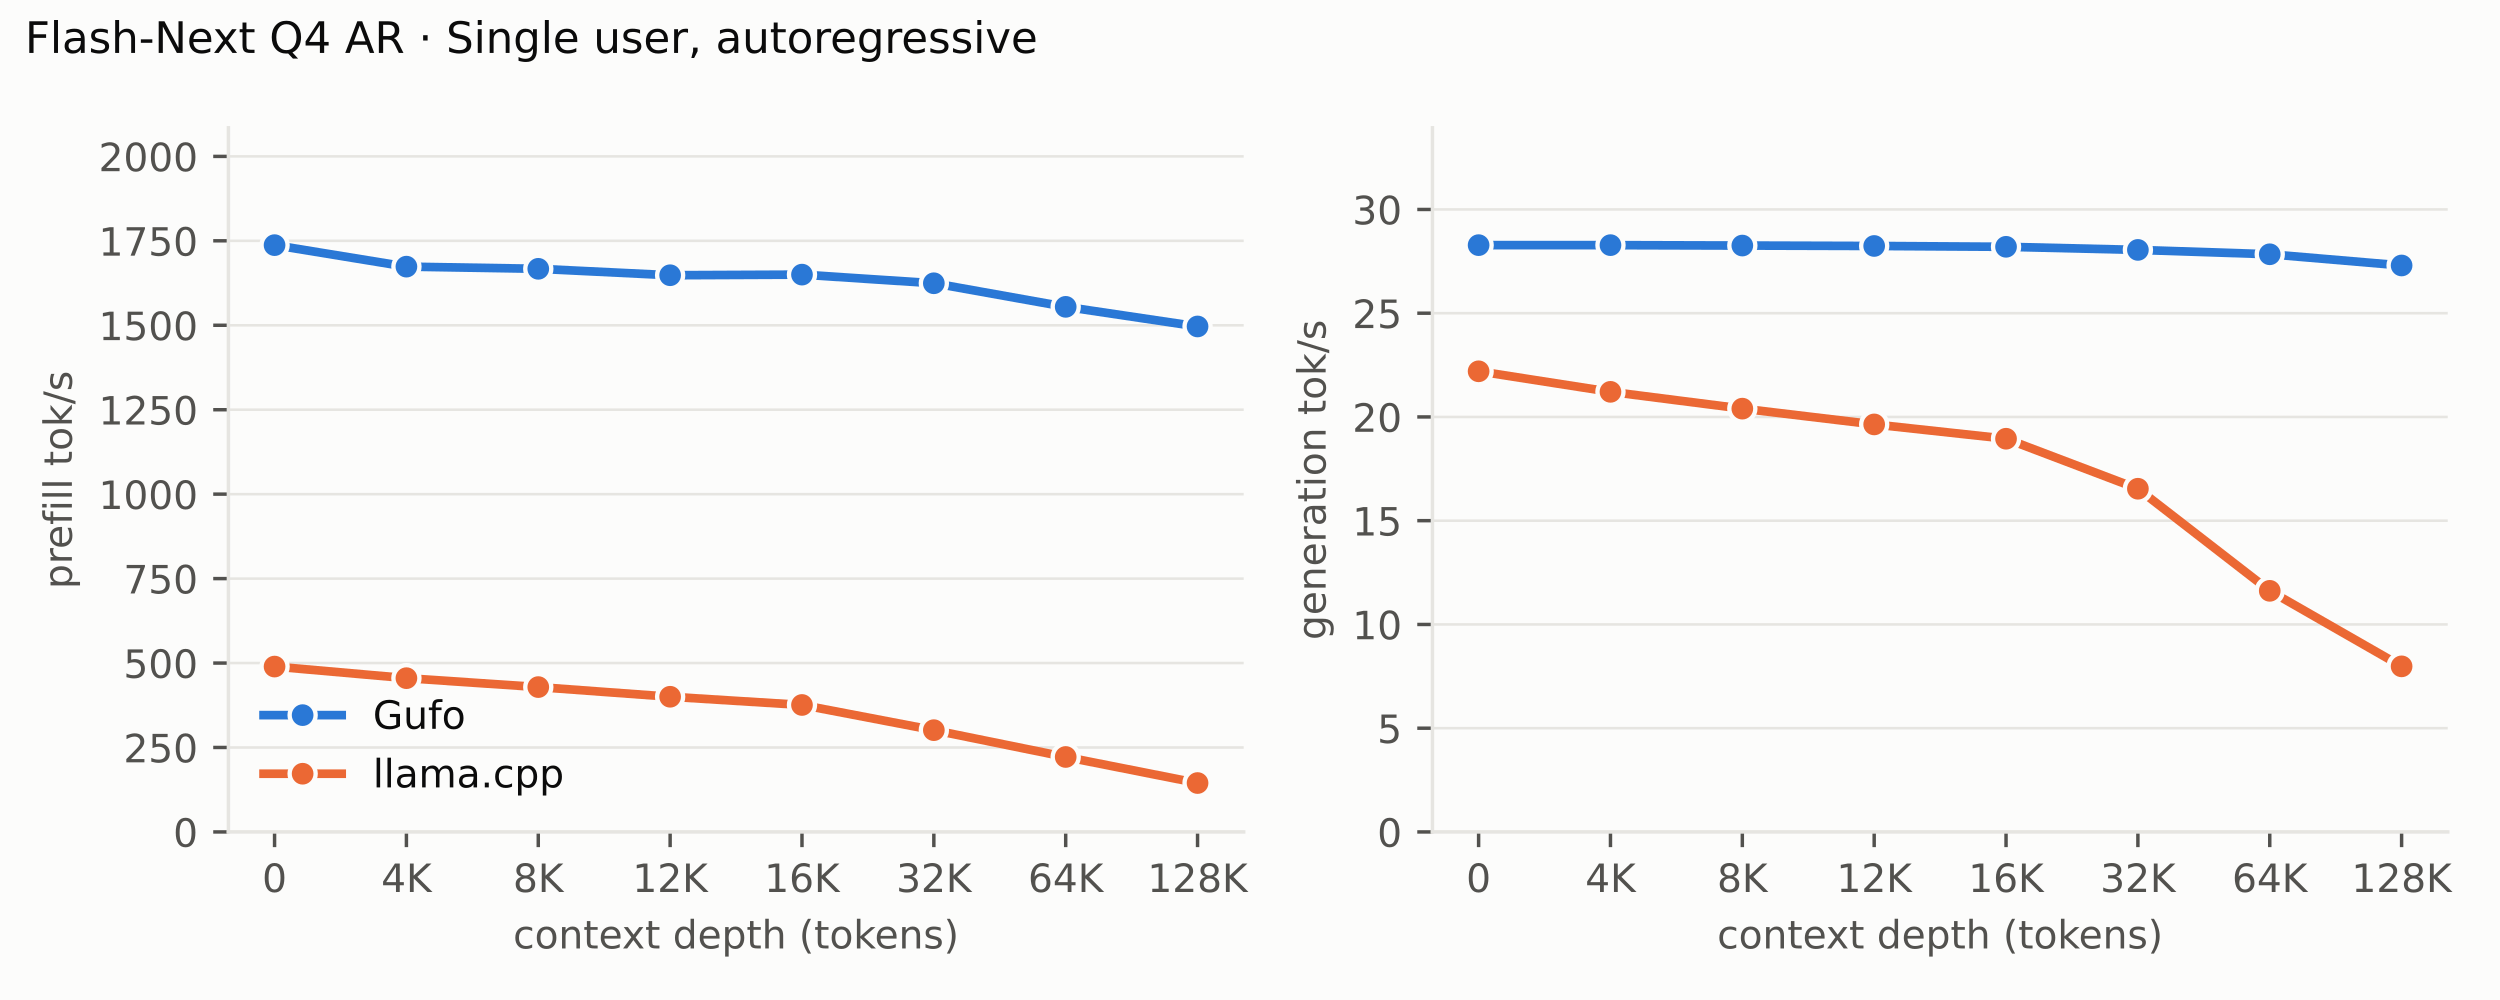
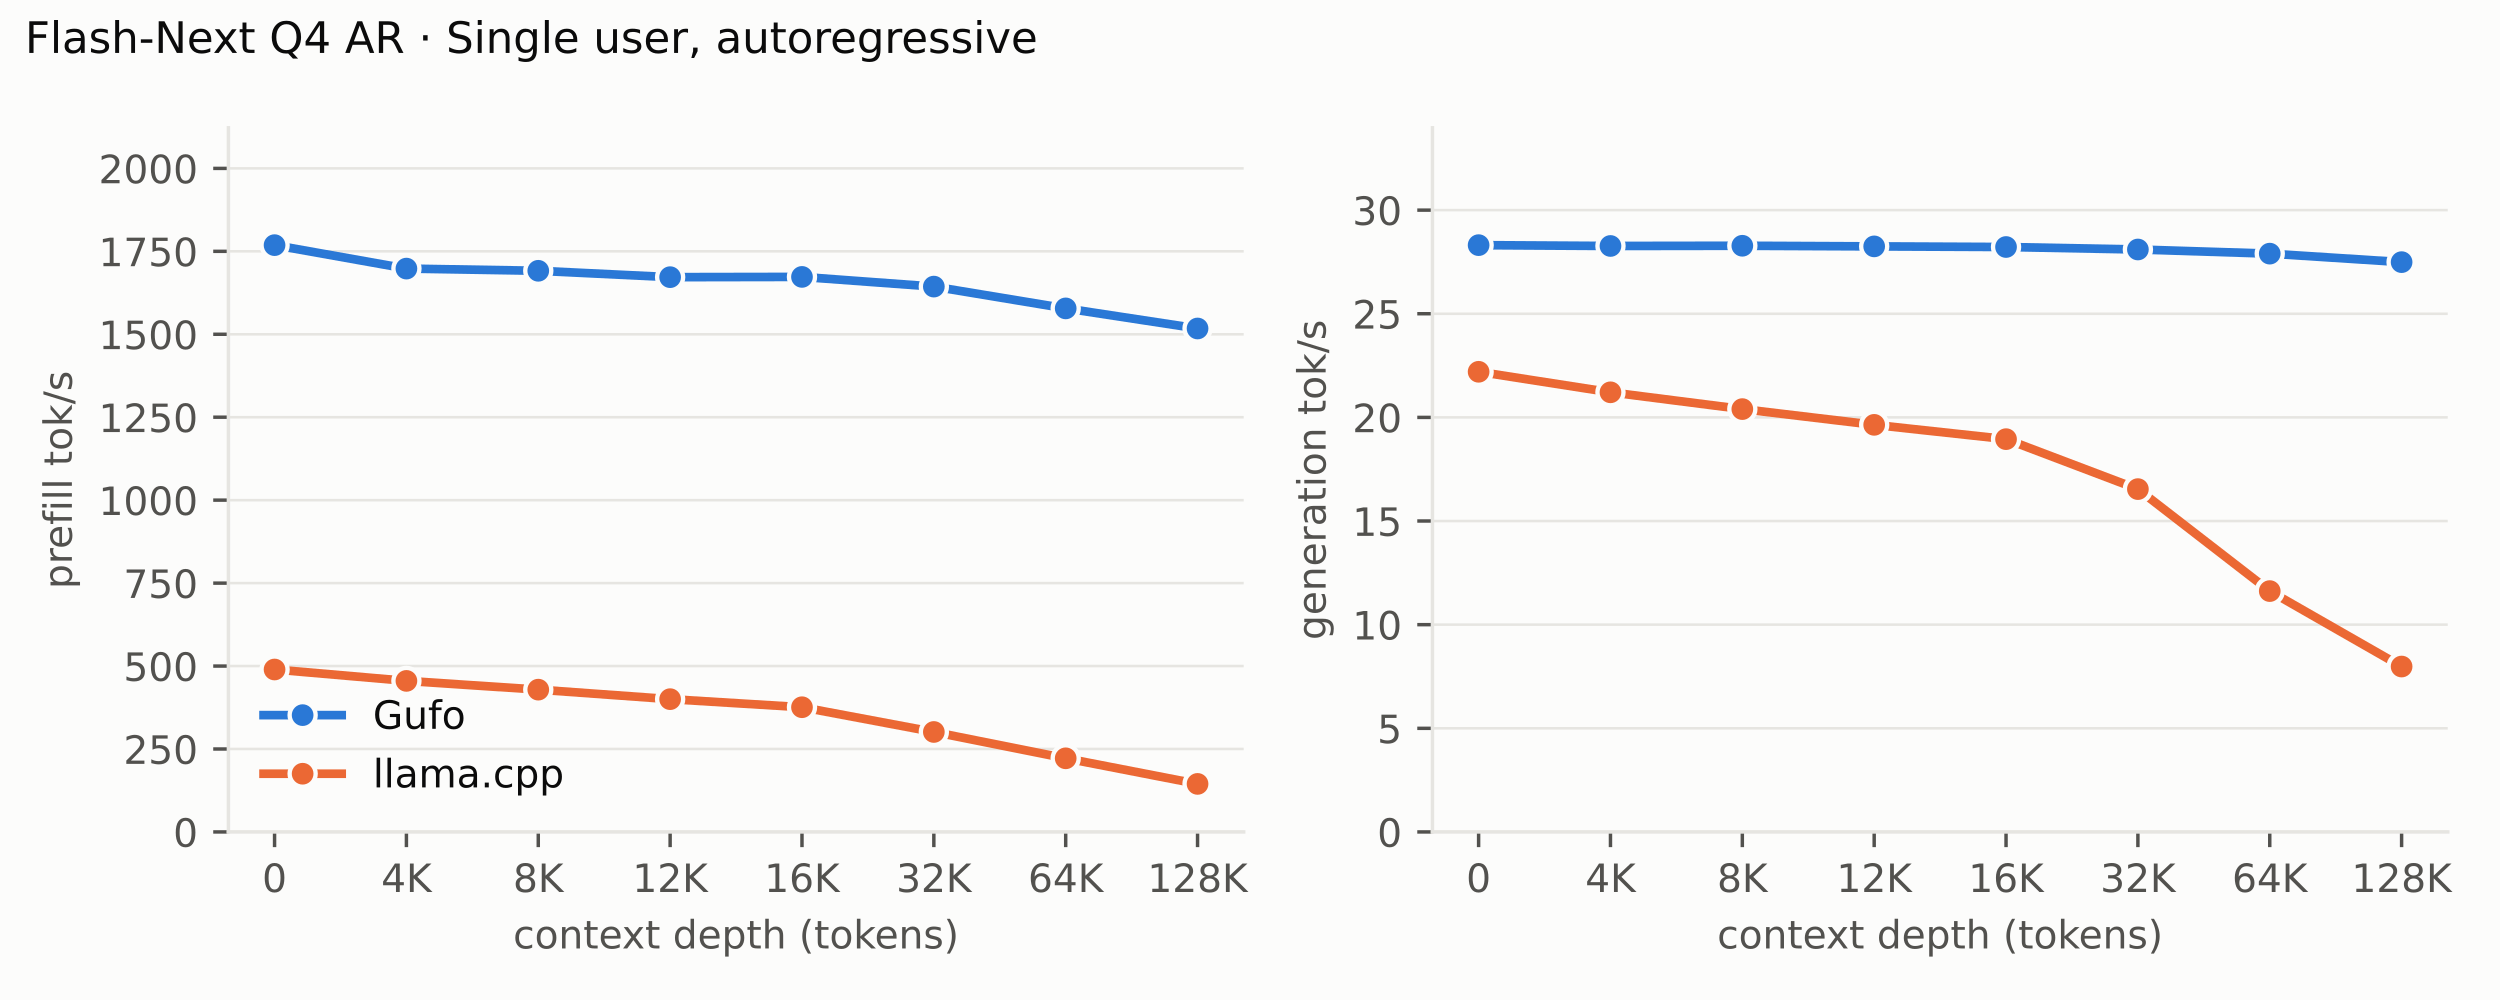
<svg xmlns="http://www.w3.org/2000/svg" xmlns:xlink="http://www.w3.org/1999/xlink" width="576pt" height="230.4pt" viewBox="0 0 576 230.4" version="1.1">
  <defs>
    <style type="text/css">*{stroke-linejoin: round; stroke-linecap: butt}</style>
  </defs>
  <g id="figure_1">
    <g id="patch_1">
      <path d="M 0 230.4 L 576 230.4 L 576 0 L 0 0 z " style="fill: #fcfcfb" />
    </g>
    <g id="axes_1">
      <g id="patch_2">
        <path d="M 52.626 191.679 L 286.549 191.679 L 286.549 29.441 L 52.626 29.441 z " style="fill: #fcfcfb" />
      </g>
      <g id="matplotlib.axis_1">
        <g id="xtick_1">
          <g id="line2d_1">
            <defs>
              <path id="m1ebf051f68" d="M 0 0 L 0 3.5 " style="stroke: #52514e; stroke-width: 0.8" />
            </defs>
            <g>
              <use xlink:href="#m1ebf051f68" x="63.259" y="191.679" style="fill: #52514e; stroke: #52514e; stroke-width: 0.8" />
            </g>
          </g>
          <g id="text_1">
            <text style="font-size: 9px; font-family: 'DejaVu Sans', 'Bitstream Vera Sans', 'Computer Modern Sans Serif', 'Lucida Grande', 'Verdana', 'Geneva', 'Lucid', 'Arial', 'Helvetica', 'Avant Garde', sans-serif; text-anchor: middle; fill: #52514e" x="63.259" y="205.517" transform="rotate(-0 63.25858 205.5172)">0</text>
          </g>
        </g>
        <g id="xtick_2">
          <g id="line2d_2">
            <g>
              <use xlink:href="#m1ebf051f68" x="93.638" y="191.679" style="fill: #52514e; stroke: #52514e; stroke-width: 0.8" />
            </g>
          </g>
          <g id="text_2">
            <text style="font-size: 9px; font-family: 'DejaVu Sans', 'Bitstream Vera Sans', 'Computer Modern Sans Serif', 'Lucida Grande', 'Verdana', 'Geneva', 'Lucid', 'Arial', 'Helvetica', 'Avant Garde', sans-serif; text-anchor: middle; fill: #52514e" x="93.638" y="205.517" transform="rotate(-0 93.63823 205.5172)">4K</text>
          </g>
        </g>
        <g id="xtick_3">
          <g id="line2d_3">
            <g>
              <use xlink:href="#m1ebf051f68" x="124.018" y="191.679" style="fill: #52514e; stroke: #52514e; stroke-width: 0.8" />
            </g>
          </g>
          <g id="text_3">
            <text style="font-size: 9px; font-family: 'DejaVu Sans', 'Bitstream Vera Sans', 'Computer Modern Sans Serif', 'Lucida Grande', 'Verdana', 'Geneva', 'Lucid', 'Arial', 'Helvetica', 'Avant Garde', sans-serif; text-anchor: middle; fill: #52514e" x="124.018" y="205.517" transform="rotate(-0 124.0179 205.5172)">8K</text>
          </g>
        </g>
        <g id="xtick_4">
          <g id="line2d_4">
            <g>
              <use xlink:href="#m1ebf051f68" x="154.398" y="191.679" style="fill: #52514e; stroke: #52514e; stroke-width: 0.8" />
            </g>
          </g>
          <g id="text_4">
            <text style="font-size: 9px; font-family: 'DejaVu Sans', 'Bitstream Vera Sans', 'Computer Modern Sans Serif', 'Lucida Grande', 'Verdana', 'Geneva', 'Lucid', 'Arial', 'Helvetica', 'Avant Garde', sans-serif; text-anchor: middle; fill: #52514e" x="154.398" y="205.517" transform="rotate(-0 154.3975 205.5172)">12K</text>
          </g>
        </g>
        <g id="xtick_5">
          <g id="line2d_5">
            <g>
              <use xlink:href="#m1ebf051f68" x="184.777" y="191.679" style="fill: #52514e; stroke: #52514e; stroke-width: 0.8" />
            </g>
          </g>
          <g id="text_5">
            <text style="font-size: 9px; font-family: 'DejaVu Sans', 'Bitstream Vera Sans', 'Computer Modern Sans Serif', 'Lucida Grande', 'Verdana', 'Geneva', 'Lucid', 'Arial', 'Helvetica', 'Avant Garde', sans-serif; text-anchor: middle; fill: #52514e" x="184.777" y="205.517" transform="rotate(-0 184.7772 205.5172)">16K</text>
          </g>
        </g>
        <g id="xtick_6">
          <g id="line2d_6">
            <g>
              <use xlink:href="#m1ebf051f68" x="215.157" y="191.679" style="fill: #52514e; stroke: #52514e; stroke-width: 0.8" />
            </g>
          </g>
          <g id="text_6">
            <text style="font-size: 9px; font-family: 'DejaVu Sans', 'Bitstream Vera Sans', 'Computer Modern Sans Serif', 'Lucida Grande', 'Verdana', 'Geneva', 'Lucid', 'Arial', 'Helvetica', 'Avant Garde', sans-serif; text-anchor: middle; fill: #52514e" x="215.157" y="205.517" transform="rotate(-0 215.1568 205.5172)">32K</text>
          </g>
        </g>
        <g id="xtick_7">
          <g id="line2d_7">
            <g>
              <use xlink:href="#m1ebf051f68" x="245.536" y="191.679" style="fill: #52514e; stroke: #52514e; stroke-width: 0.8" />
            </g>
          </g>
          <g id="text_7">
            <text style="font-size: 9px; font-family: 'DejaVu Sans', 'Bitstream Vera Sans', 'Computer Modern Sans Serif', 'Lucida Grande', 'Verdana', 'Geneva', 'Lucid', 'Arial', 'Helvetica', 'Avant Garde', sans-serif; text-anchor: middle; fill: #52514e" x="245.536" y="205.517" transform="rotate(-0 245.5365 205.5172)">64K</text>
          </g>
        </g>
        <g id="xtick_8">
          <g id="line2d_8">
            <g>
              <use xlink:href="#m1ebf051f68" x="275.916" y="191.679" style="fill: #52514e; stroke: #52514e; stroke-width: 0.8" />
            </g>
          </g>
          <g id="text_8">
            <text style="font-size: 9px; font-family: 'DejaVu Sans', 'Bitstream Vera Sans', 'Computer Modern Sans Serif', 'Lucida Grande', 'Verdana', 'Geneva', 'Lucid', 'Arial', 'Helvetica', 'Avant Garde', sans-serif; text-anchor: middle; fill: #52514e" x="275.916" y="205.517" transform="rotate(-0 275.9161 205.5172)">128K</text>
          </g>
        </g>
        <g id="text_9">
          <text style="font-size: 9px; font-family: 'DejaVu Sans', 'Bitstream Vera Sans', 'Computer Modern Sans Serif', 'Lucida Grande', 'Verdana', 'Geneva', 'Lucid', 'Arial', 'Helvetica', 'Avant Garde', sans-serif; text-anchor: middle; fill: #52514e" x="169.587" y="218.518" transform="rotate(-0 169.5874 218.5179)">context depth (tokens)</text>
        </g>
      </g>
      <g id="matplotlib.axis_2">
        <g id="ytick_1">
          <g id="line2d_9">
-             <path d="M 52.626 191.679 L 286.549 191.679 " clip-path="url(#pd41758e7b6)" style="fill: none; stroke: #e6e5e1; stroke-width: 0.6; stroke-linecap: square" />
+             <path d="M 52.626 191.679 L 286.549 191.679 " clip-path="url(#p1245cb9a4b)" style="fill: none; stroke: #e6e5e1; stroke-width: 0.6; stroke-linecap: square" />
          </g>
          <g id="line2d_10">
            <defs>
              <path id="m680e5b1e24" d="M 0 0 L -3.5 0 " style="stroke: #52514e; stroke-width: 0.8" />
            </defs>
            <g>
              <use xlink:href="#m680e5b1e24" x="52.626" y="191.679" style="fill: #52514e; stroke: #52514e; stroke-width: 0.8" />
            </g>
          </g>
          <g id="text_10">
            <text style="font-size: 9px; font-family: 'DejaVu Sans', 'Bitstream Vera Sans', 'Computer Modern Sans Serif', 'Lucida Grande', 'Verdana', 'Geneva', 'Lucid', 'Arial', 'Helvetica', 'Avant Garde', sans-serif; text-anchor: end; fill: #52514e" x="45.626" y="195.098" transform="rotate(-0 45.6257 195.0982)">0</text>
          </g>
        </g>
        <g id="ytick_2">
          <g id="line2d_11">
-             <path d="M 52.626 172.223 L 286.549 172.223 " clip-path="url(#pd41758e7b6)" style="fill: none; stroke: #e6e5e1; stroke-width: 0.6; stroke-linecap: square" />
+             <path d="M 52.626 172.569 L 286.549 172.569 " clip-path="url(#p1245cb9a4b)" style="fill: none; stroke: #e6e5e1; stroke-width: 0.6; stroke-linecap: square" />
          </g>
          <g id="line2d_12">
            <g>
-               <use xlink:href="#m680e5b1e24" x="52.626" y="172.223" style="fill: #52514e; stroke: #52514e; stroke-width: 0.8" />
+               <use xlink:href="#m680e5b1e24" x="52.626" y="172.569" style="fill: #52514e; stroke: #52514e; stroke-width: 0.8" />
            </g>
          </g>
          <g id="text_11">
-             <text style="font-size: 9px; font-family: 'DejaVu Sans', 'Bitstream Vera Sans', 'Computer Modern Sans Serif', 'Lucida Grande', 'Verdana', 'Geneva', 'Lucid', 'Arial', 'Helvetica', 'Avant Garde', sans-serif; text-anchor: end; fill: #52514e" x="45.626" y="175.642" transform="rotate(-0 45.6257 175.6423)">250</text>
+             <text style="font-size: 9px; font-family: 'DejaVu Sans', 'Bitstream Vera Sans', 'Computer Modern Sans Serif', 'Lucida Grande', 'Verdana', 'Geneva', 'Lucid', 'Arial', 'Helvetica', 'Avant Garde', sans-serif; text-anchor: end; fill: #52514e" x="45.626" y="175.988" transform="rotate(-0 45.6257 175.9879)">250</text>
          </g>
        </g>
        <g id="ytick_3">
          <g id="line2d_13">
-             <path d="M 52.626 152.767 L 286.549 152.767 " clip-path="url(#pd41758e7b6)" style="fill: none; stroke: #e6e5e1; stroke-width: 0.6; stroke-linecap: square" />
+             <path d="M 52.626 153.459 L 286.549 153.459 " clip-path="url(#p1245cb9a4b)" style="fill: none; stroke: #e6e5e1; stroke-width: 0.6; stroke-linecap: square" />
          </g>
          <g id="line2d_14">
            <g>
-               <use xlink:href="#m680e5b1e24" x="52.626" y="152.767" style="fill: #52514e; stroke: #52514e; stroke-width: 0.8" />
+               <use xlink:href="#m680e5b1e24" x="52.626" y="153.459" style="fill: #52514e; stroke: #52514e; stroke-width: 0.8" />
            </g>
          </g>
          <g id="text_12">
-             <text style="font-size: 9px; font-family: 'DejaVu Sans', 'Bitstream Vera Sans', 'Computer Modern Sans Serif', 'Lucida Grande', 'Verdana', 'Geneva', 'Lucid', 'Arial', 'Helvetica', 'Avant Garde', sans-serif; text-anchor: end; fill: #52514e" x="45.626" y="156.186" transform="rotate(-0 45.6257 156.1863)">500</text>
+             <text style="font-size: 9px; font-family: 'DejaVu Sans', 'Bitstream Vera Sans', 'Computer Modern Sans Serif', 'Lucida Grande', 'Verdana', 'Geneva', 'Lucid', 'Arial', 'Helvetica', 'Avant Garde', sans-serif; text-anchor: end; fill: #52514e" x="45.626" y="156.878" transform="rotate(-0 45.6257 156.8776)">500</text>
          </g>
        </g>
        <g id="ytick_4">
          <g id="line2d_15">
-             <path d="M 52.626 133.311 L 286.549 133.311 " clip-path="url(#pd41758e7b6)" style="fill: none; stroke: #e6e5e1; stroke-width: 0.6; stroke-linecap: square" />
+             <path d="M 52.626 134.348 L 286.549 134.348 " clip-path="url(#p1245cb9a4b)" style="fill: none; stroke: #e6e5e1; stroke-width: 0.6; stroke-linecap: square" />
          </g>
          <g id="line2d_16">
            <g>
-               <use xlink:href="#m680e5b1e24" x="52.626" y="133.311" style="fill: #52514e; stroke: #52514e; stroke-width: 0.8" />
+               <use xlink:href="#m680e5b1e24" x="52.626" y="134.348" style="fill: #52514e; stroke: #52514e; stroke-width: 0.8" />
            </g>
          </g>
          <g id="text_13">
-             <text style="font-size: 9px; font-family: 'DejaVu Sans', 'Bitstream Vera Sans', 'Computer Modern Sans Serif', 'Lucida Grande', 'Verdana', 'Geneva', 'Lucid', 'Arial', 'Helvetica', 'Avant Garde', sans-serif; text-anchor: end; fill: #52514e" x="45.626" y="136.73" transform="rotate(-0 45.6257 136.7303)">750</text>
+             <text style="font-size: 9px; font-family: 'DejaVu Sans', 'Bitstream Vera Sans', 'Computer Modern Sans Serif', 'Lucida Grande', 'Verdana', 'Geneva', 'Lucid', 'Arial', 'Helvetica', 'Avant Garde', sans-serif; text-anchor: end; fill: #52514e" x="45.626" y="137.767" transform="rotate(-0 45.6257 137.7672)">750</text>
          </g>
        </g>
        <g id="ytick_5">
          <g id="line2d_17">
-             <path d="M 52.626 113.855 L 286.549 113.855 " clip-path="url(#pd41758e7b6)" style="fill: none; stroke: #e6e5e1; stroke-width: 0.6; stroke-linecap: square" />
+             <path d="M 52.626 115.238 L 286.549 115.238 " clip-path="url(#p1245cb9a4b)" style="fill: none; stroke: #e6e5e1; stroke-width: 0.6; stroke-linecap: square" />
          </g>
          <g id="line2d_18">
            <g>
-               <use xlink:href="#m680e5b1e24" x="52.626" y="113.855" style="fill: #52514e; stroke: #52514e; stroke-width: 0.8" />
+               <use xlink:href="#m680e5b1e24" x="52.626" y="115.238" style="fill: #52514e; stroke: #52514e; stroke-width: 0.8" />
            </g>
          </g>
          <g id="text_14">
-             <text style="font-size: 9px; font-family: 'DejaVu Sans', 'Bitstream Vera Sans', 'Computer Modern Sans Serif', 'Lucida Grande', 'Verdana', 'Geneva', 'Lucid', 'Arial', 'Helvetica', 'Avant Garde', sans-serif; text-anchor: end; fill: #52514e" x="45.626" y="117.274" transform="rotate(-0 45.6257 117.2744)">1000</text>
+             <text style="font-size: 9px; font-family: 'DejaVu Sans', 'Bitstream Vera Sans', 'Computer Modern Sans Serif', 'Lucida Grande', 'Verdana', 'Geneva', 'Lucid', 'Arial', 'Helvetica', 'Avant Garde', sans-serif; text-anchor: end; fill: #52514e" x="45.626" y="118.657" transform="rotate(-0 45.6257 118.6569)">1000</text>
          </g>
        </g>
        <g id="ytick_6">
          <g id="line2d_19">
-             <path d="M 52.626 94.399 L 286.549 94.399 " clip-path="url(#pd41758e7b6)" style="fill: none; stroke: #e6e5e1; stroke-width: 0.6; stroke-linecap: square" />
+             <path d="M 52.626 96.128 L 286.549 96.128 " clip-path="url(#p1245cb9a4b)" style="fill: none; stroke: #e6e5e1; stroke-width: 0.6; stroke-linecap: square" />
          </g>
          <g id="line2d_20">
            <g>
-               <use xlink:href="#m680e5b1e24" x="52.626" y="94.399" style="fill: #52514e; stroke: #52514e; stroke-width: 0.8" />
+               <use xlink:href="#m680e5b1e24" x="52.626" y="96.128" style="fill: #52514e; stroke: #52514e; stroke-width: 0.8" />
            </g>
          </g>
          <g id="text_15">
-             <text style="font-size: 9px; font-family: 'DejaVu Sans', 'Bitstream Vera Sans', 'Computer Modern Sans Serif', 'Lucida Grande', 'Verdana', 'Geneva', 'Lucid', 'Arial', 'Helvetica', 'Avant Garde', sans-serif; text-anchor: end; fill: #52514e" x="45.626" y="97.818" transform="rotate(-0 45.6257 97.81839)">1250</text>
+             <text style="font-size: 9px; font-family: 'DejaVu Sans', 'Bitstream Vera Sans', 'Computer Modern Sans Serif', 'Lucida Grande', 'Verdana', 'Geneva', 'Lucid', 'Arial', 'Helvetica', 'Avant Garde', sans-serif; text-anchor: end; fill: #52514e" x="45.626" y="99.547" transform="rotate(-0 45.6257 99.54655)">1250</text>
          </g>
        </g>
        <g id="ytick_7">
          <g id="line2d_21">
-             <path d="M 52.626 74.943 L 286.549 74.943 " clip-path="url(#pd41758e7b6)" style="fill: none; stroke: #e6e5e1; stroke-width: 0.6; stroke-linecap: square" />
+             <path d="M 52.626 77.017 L 286.549 77.017 " clip-path="url(#p1245cb9a4b)" style="fill: none; stroke: #e6e5e1; stroke-width: 0.6; stroke-linecap: square" />
          </g>
          <g id="line2d_22">
            <g>
-               <use xlink:href="#m680e5b1e24" x="52.626" y="74.943" style="fill: #52514e; stroke: #52514e; stroke-width: 0.8" />
+               <use xlink:href="#m680e5b1e24" x="52.626" y="77.017" style="fill: #52514e; stroke: #52514e; stroke-width: 0.8" />
            </g>
          </g>
          <g id="text_16">
-             <text style="font-size: 9px; font-family: 'DejaVu Sans', 'Bitstream Vera Sans', 'Computer Modern Sans Serif', 'Lucida Grande', 'Verdana', 'Geneva', 'Lucid', 'Arial', 'Helvetica', 'Avant Garde', sans-serif; text-anchor: end; fill: #52514e" x="45.626" y="78.362" transform="rotate(-0 45.6257 78.36242)">1500</text>
+             <text style="font-size: 9px; font-family: 'DejaVu Sans', 'Bitstream Vera Sans', 'Computer Modern Sans Serif', 'Lucida Grande', 'Verdana', 'Geneva', 'Lucid', 'Arial', 'Helvetica', 'Avant Garde', sans-serif; text-anchor: end; fill: #52514e" x="45.626" y="80.436" transform="rotate(-0 45.6257 80.43621)">1500</text>
          </g>
        </g>
        <g id="ytick_8">
          <g id="line2d_23">
-             <path d="M 52.626 55.488 L 286.549 55.488 " clip-path="url(#pd41758e7b6)" style="fill: none; stroke: #e6e5e1; stroke-width: 0.6; stroke-linecap: square" />
+             <path d="M 52.626 57.907 L 286.549 57.907 " clip-path="url(#p1245cb9a4b)" style="fill: none; stroke: #e6e5e1; stroke-width: 0.6; stroke-linecap: square" />
          </g>
          <g id="line2d_24">
            <g>
-               <use xlink:href="#m680e5b1e24" x="52.626" y="55.488" style="fill: #52514e; stroke: #52514e; stroke-width: 0.8" />
+               <use xlink:href="#m680e5b1e24" x="52.626" y="57.907" style="fill: #52514e; stroke: #52514e; stroke-width: 0.8" />
            </g>
          </g>
          <g id="text_17">
-             <text style="font-size: 9px; font-family: 'DejaVu Sans', 'Bitstream Vera Sans', 'Computer Modern Sans Serif', 'Lucida Grande', 'Verdana', 'Geneva', 'Lucid', 'Arial', 'Helvetica', 'Avant Garde', sans-serif; text-anchor: end; fill: #52514e" x="45.626" y="58.906" transform="rotate(-0 45.6257 58.90645)">1750</text>
+             <text style="font-size: 9px; font-family: 'DejaVu Sans', 'Bitstream Vera Sans', 'Computer Modern Sans Serif', 'Lucida Grande', 'Verdana', 'Geneva', 'Lucid', 'Arial', 'Helvetica', 'Avant Garde', sans-serif; text-anchor: end; fill: #52514e" x="45.626" y="61.326" transform="rotate(-0 45.6257 61.32588)">1750</text>
          </g>
        </g>
        <g id="ytick_9">
          <g id="line2d_25">
-             <path d="M 52.626 36.032 L 286.549 36.032 " clip-path="url(#pd41758e7b6)" style="fill: none; stroke: #e6e5e1; stroke-width: 0.6; stroke-linecap: square" />
+             <path d="M 52.626 38.797 L 286.549 38.797 " clip-path="url(#p1245cb9a4b)" style="fill: none; stroke: #e6e5e1; stroke-width: 0.6; stroke-linecap: square" />
          </g>
          <g id="line2d_26">
            <g>
-               <use xlink:href="#m680e5b1e24" x="52.626" y="36.032" style="fill: #52514e; stroke: #52514e; stroke-width: 0.8" />
+               <use xlink:href="#m680e5b1e24" x="52.626" y="38.797" style="fill: #52514e; stroke: #52514e; stroke-width: 0.8" />
            </g>
          </g>
          <g id="text_18">
-             <text style="font-size: 9px; font-family: 'DejaVu Sans', 'Bitstream Vera Sans', 'Computer Modern Sans Serif', 'Lucida Grande', 'Verdana', 'Geneva', 'Lucid', 'Arial', 'Helvetica', 'Avant Garde', sans-serif; text-anchor: end; fill: #52514e" x="45.626" y="39.45" transform="rotate(-0 45.6257 39.45048)">2000</text>
+             <text style="font-size: 9px; font-family: 'DejaVu Sans', 'Bitstream Vera Sans', 'Computer Modern Sans Serif', 'Lucida Grande', 'Verdana', 'Geneva', 'Lucid', 'Arial', 'Helvetica', 'Avant Garde', sans-serif; text-anchor: end; fill: #52514e" x="45.626" y="42.216" transform="rotate(-0 45.6257 42.21554)">2000</text>
          </g>
        </g>
        <g id="text_19">
          <text style="font-size: 9px; font-family: 'DejaVu Sans', 'Bitstream Vera Sans', 'Computer Modern Sans Serif', 'Lucida Grande', 'Verdana', 'Geneva', 'Lucid', 'Arial', 'Helvetica', 'Avant Garde', sans-serif; text-anchor: middle; fill: #52514e" x="16.559" y="110.56" transform="rotate(-90 16.55859 110.56)">prefill tok/s</text>
        </g>
      </g>
      <g id="line2d_27">
-         <path d="M 63.259 56.481 L 93.638 61.436 L 124.018 61.934 L 154.398 63.415 L 184.777 63.273 L 215.157 65.264 L 245.536 70.697 L 275.916 75.217 " clip-path="url(#pd41758e7b6)" style="fill: none; stroke: #2a78d6; stroke-width: 2; stroke-linecap: square" />
+         <path d="M 63.259 56.481 L 93.638 61.885 L 124.018 62.39 L 154.398 63.859 L 184.777 63.799 L 215.157 66.032 L 245.536 71.056 L 275.916 75.684 " clip-path="url(#p1245cb9a4b)" style="fill: none; stroke: #2a78d6; stroke-width: 2; stroke-linecap: square" />
        <defs>
          <path id="m91930ba968" d="M 0 3 C 0.796 3 1.559 2.684 2.121 2.121 C 2.684 1.559 3 0.796 3 0 C 3 -0.796 2.684 -1.559 2.121 -2.121 C 1.559 -2.684 0.796 -3 0 -3 C -0.796 -3 -1.559 -2.684 -2.121 -2.121 C -2.684 -1.559 -3 -0.796 -3 0 C -3 0.796 -2.684 1.559 -2.121 2.121 C -1.559 2.684 -0.796 3 0 3 z " style="stroke: #fcfcfb" />
        </defs>
-         <g clip-path="url(#pd41758e7b6)">
+         <g clip-path="url(#p1245cb9a4b)">
          <use xlink:href="#m91930ba968" x="63.259" y="56.481" style="fill: #2a78d6; stroke: #fcfcfb" />
-           <use xlink:href="#m91930ba968" x="93.638" y="61.436" style="fill: #2a78d6; stroke: #fcfcfb" />
-           <use xlink:href="#m91930ba968" x="124.018" y="61.934" style="fill: #2a78d6; stroke: #fcfcfb" />
-           <use xlink:href="#m91930ba968" x="154.398" y="63.415" style="fill: #2a78d6; stroke: #fcfcfb" />
-           <use xlink:href="#m91930ba968" x="184.777" y="63.273" style="fill: #2a78d6; stroke: #fcfcfb" />
-           <use xlink:href="#m91930ba968" x="215.157" y="65.264" style="fill: #2a78d6; stroke: #fcfcfb" />
-           <use xlink:href="#m91930ba968" x="245.536" y="70.697" style="fill: #2a78d6; stroke: #fcfcfb" />
-           <use xlink:href="#m91930ba968" x="275.916" y="75.217" style="fill: #2a78d6; stroke: #fcfcfb" />
+           <use xlink:href="#m91930ba968" x="93.638" y="61.885" style="fill: #2a78d6; stroke: #fcfcfb" />
+           <use xlink:href="#m91930ba968" x="124.018" y="62.39" style="fill: #2a78d6; stroke: #fcfcfb" />
+           <use xlink:href="#m91930ba968" x="154.398" y="63.859" style="fill: #2a78d6; stroke: #fcfcfb" />
+           <use xlink:href="#m91930ba968" x="184.777" y="63.799" style="fill: #2a78d6; stroke: #fcfcfb" />
+           <use xlink:href="#m91930ba968" x="215.157" y="66.032" style="fill: #2a78d6; stroke: #fcfcfb" />
+           <use xlink:href="#m91930ba968" x="245.536" y="71.056" style="fill: #2a78d6; stroke: #fcfcfb" />
+           <use xlink:href="#m91930ba968" x="275.916" y="75.684" style="fill: #2a78d6; stroke: #fcfcfb" />
        </g>
      </g>
      <g id="line2d_28">
-         <path d="M 63.259 153.578 L 93.638 156.251 L 124.018 158.305 L 154.398 160.533 L 184.777 162.426 L 215.157 168.23 L 245.536 174.407 L 275.916 180.412 " clip-path="url(#pd41758e7b6)" style="fill: none; stroke: #eb6834; stroke-width: 2; stroke-linecap: square" />
+         <path d="M 63.259 154.254 L 93.638 156.88 L 124.018 158.897 L 154.398 161.087 L 184.777 162.946 L 215.157 168.647 L 245.536 174.714 L 275.916 180.612 " clip-path="url(#p1245cb9a4b)" style="fill: none; stroke: #eb6834; stroke-width: 2; stroke-linecap: square" />
        <defs>
          <path id="ma0614988b8" d="M 0 3 C 0.796 3 1.559 2.684 2.121 2.121 C 2.684 1.559 3 0.796 3 0 C 3 -0.796 2.684 -1.559 2.121 -2.121 C 1.559 -2.684 0.796 -3 0 -3 C -0.796 -3 -1.559 -2.684 -2.121 -2.121 C -2.684 -1.559 -3 -0.796 -3 0 C -3 0.796 -2.684 1.559 -2.121 2.121 C -1.559 2.684 -0.796 3 0 3 z " style="stroke: #fcfcfb" />
        </defs>
-         <g clip-path="url(#pd41758e7b6)">
-           <use xlink:href="#ma0614988b8" x="63.259" y="153.578" style="fill: #eb6834; stroke: #fcfcfb" />
-           <use xlink:href="#ma0614988b8" x="93.638" y="156.251" style="fill: #eb6834; stroke: #fcfcfb" />
-           <use xlink:href="#ma0614988b8" x="124.018" y="158.305" style="fill: #eb6834; stroke: #fcfcfb" />
-           <use xlink:href="#ma0614988b8" x="154.398" y="160.533" style="fill: #eb6834; stroke: #fcfcfb" />
-           <use xlink:href="#ma0614988b8" x="184.777" y="162.426" style="fill: #eb6834; stroke: #fcfcfb" />
-           <use xlink:href="#ma0614988b8" x="215.157" y="168.23" style="fill: #eb6834; stroke: #fcfcfb" />
-           <use xlink:href="#ma0614988b8" x="245.536" y="174.407" style="fill: #eb6834; stroke: #fcfcfb" />
-           <use xlink:href="#ma0614988b8" x="275.916" y="180.412" style="fill: #eb6834; stroke: #fcfcfb" />
+         <g clip-path="url(#p1245cb9a4b)">
+           <use xlink:href="#ma0614988b8" x="63.259" y="154.254" style="fill: #eb6834; stroke: #fcfcfb" />
+           <use xlink:href="#ma0614988b8" x="93.638" y="156.88" style="fill: #eb6834; stroke: #fcfcfb" />
+           <use xlink:href="#ma0614988b8" x="124.018" y="158.897" style="fill: #eb6834; stroke: #fcfcfb" />
+           <use xlink:href="#ma0614988b8" x="154.398" y="161.087" style="fill: #eb6834; stroke: #fcfcfb" />
+           <use xlink:href="#ma0614988b8" x="184.777" y="162.946" style="fill: #eb6834; stroke: #fcfcfb" />
+           <use xlink:href="#ma0614988b8" x="215.157" y="168.647" style="fill: #eb6834; stroke: #fcfcfb" />
+           <use xlink:href="#ma0614988b8" x="245.536" y="174.714" style="fill: #eb6834; stroke: #fcfcfb" />
+           <use xlink:href="#ma0614988b8" x="275.916" y="180.612" style="fill: #eb6834; stroke: #fcfcfb" />
        </g>
      </g>
      <g id="patch_3">
        <path d="M 52.626 191.679 L 52.626 29.441 " style="fill: none; stroke: #e6e5e1; stroke-width: 0.8; stroke-linejoin: miter; stroke-linecap: square" />
      </g>
      <g id="patch_4">
        <path d="M 52.626 191.679 L 286.549 191.679 " style="fill: none; stroke: #e6e5e1; stroke-width: 0.8; stroke-linejoin: miter; stroke-linecap: square" />
      </g>
      <g id="legend_1">
        <g id="line2d_29">
          <path d="M 60.726 164.766 L 69.726 164.766 L 78.726 164.766 " style="fill: none; stroke: #2a78d6; stroke-width: 2; stroke-linecap: square" />
          <g>
            <use xlink:href="#m91930ba968" x="69.726" y="164.766" style="fill: #2a78d6; stroke: #fcfcfb" />
          </g>
        </g>
        <g id="text_20">
          <text style="font-size: 9px; font-family: 'DejaVu Sans', 'Bitstream Vera Sans', 'Computer Modern Sans Serif', 'Lucida Grande', 'Verdana', 'Geneva', 'Lucid', 'Arial', 'Helvetica', 'Avant Garde', sans-serif; text-anchor: start; fill: #0b0b0b" x="85.926" y="167.916" transform="rotate(-0 85.9257 167.9165)">Gufo</text>
        </g>
        <g id="line2d_30">
          <path d="M 60.726 178.267 L 69.726 178.267 L 78.726 178.267 " style="fill: none; stroke: #eb6834; stroke-width: 2; stroke-linecap: square" />
          <g>
            <use xlink:href="#ma0614988b8" x="69.726" y="178.267" style="fill: #eb6834; stroke: #fcfcfb" />
          </g>
        </g>
        <g id="text_21">
          <text style="font-size: 9px; font-family: 'DejaVu Sans', 'Bitstream Vera Sans', 'Computer Modern Sans Serif', 'Lucida Grande', 'Verdana', 'Geneva', 'Lucid', 'Arial', 'Helvetica', 'Avant Garde', sans-serif; text-anchor: start; fill: #0b0b0b" x="85.926" y="181.417" transform="rotate(-0 85.9257 181.4172)">llama.cpp</text>
        </g>
      </g>
    </g>
    <g id="axes_2">
      <g id="patch_5">
        <path d="M 330.039 191.679 L 563.963 191.679 L 563.963 29.441 L 330.039 29.441 z " style="fill: #fcfcfb" />
      </g>
      <g id="matplotlib.axis_3">
        <g id="xtick_9">
          <g id="line2d_31">
            <g>
              <use xlink:href="#m1ebf051f68" x="340.672" y="191.679" style="fill: #52514e; stroke: #52514e; stroke-width: 0.8" />
            </g>
          </g>
          <g id="text_22">
            <text style="font-size: 9px; font-family: 'DejaVu Sans', 'Bitstream Vera Sans', 'Computer Modern Sans Serif', 'Lucida Grande', 'Verdana', 'Geneva', 'Lucid', 'Arial', 'Helvetica', 'Avant Garde', sans-serif; text-anchor: middle; fill: #52514e" x="340.672" y="205.517" transform="rotate(-0 340.6723 205.5172)">0</text>
          </g>
        </g>
        <g id="xtick_10">
          <g id="line2d_32">
            <g>
              <use xlink:href="#m1ebf051f68" x="371.052" y="191.679" style="fill: #52514e; stroke: #52514e; stroke-width: 0.8" />
            </g>
          </g>
          <g id="text_23">
            <text style="font-size: 9px; font-family: 'DejaVu Sans', 'Bitstream Vera Sans', 'Computer Modern Sans Serif', 'Lucida Grande', 'Verdana', 'Geneva', 'Lucid', 'Arial', 'Helvetica', 'Avant Garde', sans-serif; text-anchor: middle; fill: #52514e" x="371.052" y="205.517" transform="rotate(-0 371.052 205.5172)">4K</text>
          </g>
        </g>
        <g id="xtick_11">
          <g id="line2d_33">
            <g>
              <use xlink:href="#m1ebf051f68" x="401.432" y="191.679" style="fill: #52514e; stroke: #52514e; stroke-width: 0.8" />
            </g>
          </g>
          <g id="text_24">
            <text style="font-size: 9px; font-family: 'DejaVu Sans', 'Bitstream Vera Sans', 'Computer Modern Sans Serif', 'Lucida Grande', 'Verdana', 'Geneva', 'Lucid', 'Arial', 'Helvetica', 'Avant Garde', sans-serif; text-anchor: middle; fill: #52514e" x="401.432" y="205.517" transform="rotate(-0 401.4316 205.5172)">8K</text>
          </g>
        </g>
        <g id="xtick_12">
          <g id="line2d_34">
            <g>
              <use xlink:href="#m1ebf051f68" x="431.811" y="191.679" style="fill: #52514e; stroke: #52514e; stroke-width: 0.8" />
            </g>
          </g>
          <g id="text_25">
            <text style="font-size: 9px; font-family: 'DejaVu Sans', 'Bitstream Vera Sans', 'Computer Modern Sans Serif', 'Lucida Grande', 'Verdana', 'Geneva', 'Lucid', 'Arial', 'Helvetica', 'Avant Garde', sans-serif; text-anchor: middle; fill: #52514e" x="431.811" y="205.517" transform="rotate(-0 431.8113 205.5172)">12K</text>
          </g>
        </g>
        <g id="xtick_13">
          <g id="line2d_35">
            <g>
              <use xlink:href="#m1ebf051f68" x="462.191" y="191.679" style="fill: #52514e; stroke: #52514e; stroke-width: 0.8" />
            </g>
          </g>
          <g id="text_26">
            <text style="font-size: 9px; font-family: 'DejaVu Sans', 'Bitstream Vera Sans', 'Computer Modern Sans Serif', 'Lucida Grande', 'Verdana', 'Geneva', 'Lucid', 'Arial', 'Helvetica', 'Avant Garde', sans-serif; text-anchor: middle; fill: #52514e" x="462.191" y="205.517" transform="rotate(-0 462.1909 205.5172)">16K</text>
          </g>
        </g>
        <g id="xtick_14">
          <g id="line2d_36">
            <g>
              <use xlink:href="#m1ebf051f68" x="492.571" y="191.679" style="fill: #52514e; stroke: #52514e; stroke-width: 0.8" />
            </g>
          </g>
          <g id="text_27">
            <text style="font-size: 9px; font-family: 'DejaVu Sans', 'Bitstream Vera Sans', 'Computer Modern Sans Serif', 'Lucida Grande', 'Verdana', 'Geneva', 'Lucid', 'Arial', 'Helvetica', 'Avant Garde', sans-serif; text-anchor: middle; fill: #52514e" x="492.571" y="205.517" transform="rotate(-0 492.5706 205.5172)">32K</text>
          </g>
        </g>
        <g id="xtick_15">
          <g id="line2d_37">
            <g>
              <use xlink:href="#m1ebf051f68" x="522.95" y="191.679" style="fill: #52514e; stroke: #52514e; stroke-width: 0.8" />
            </g>
          </g>
          <g id="text_28">
            <text style="font-size: 9px; font-family: 'DejaVu Sans', 'Bitstream Vera Sans', 'Computer Modern Sans Serif', 'Lucida Grande', 'Verdana', 'Geneva', 'Lucid', 'Arial', 'Helvetica', 'Avant Garde', sans-serif; text-anchor: middle; fill: #52514e" x="522.95" y="205.517" transform="rotate(-0 522.9502 205.5172)">64K</text>
          </g>
        </g>
        <g id="xtick_16">
          <g id="line2d_38">
            <g>
              <use xlink:href="#m1ebf051f68" x="553.33" y="191.679" style="fill: #52514e; stroke: #52514e; stroke-width: 0.8" />
            </g>
          </g>
          <g id="text_29">
            <text style="font-size: 9px; font-family: 'DejaVu Sans', 'Bitstream Vera Sans', 'Computer Modern Sans Serif', 'Lucida Grande', 'Verdana', 'Geneva', 'Lucid', 'Arial', 'Helvetica', 'Avant Garde', sans-serif; text-anchor: middle; fill: #52514e" x="553.33" y="205.517" transform="rotate(-0 553.3299 205.5172)">128K</text>
          </g>
        </g>
        <g id="text_30">
          <text style="font-size: 9px; font-family: 'DejaVu Sans', 'Bitstream Vera Sans', 'Computer Modern Sans Serif', 'Lucida Grande', 'Verdana', 'Geneva', 'Lucid', 'Arial', 'Helvetica', 'Avant Garde', sans-serif; text-anchor: middle; fill: #52514e" x="447.001" y="218.518" transform="rotate(-0 447.0011 218.5179)">context depth (tokens)</text>
        </g>
      </g>
      <g id="matplotlib.axis_4">
        <g id="ytick_10">
          <g id="line2d_39">
-             <path d="M 330.039 191.679 L 563.963 191.679 " clip-path="url(#pc69065fbe7)" style="fill: none; stroke: #e6e5e1; stroke-width: 0.6; stroke-linecap: square" />
+             <path d="M 330.039 191.679 L 563.963 191.679 " clip-path="url(#pfcade36f7c)" style="fill: none; stroke: #e6e5e1; stroke-width: 0.6; stroke-linecap: square" />
          </g>
          <g id="line2d_40">
            <g>
              <use xlink:href="#m680e5b1e24" x="330.039" y="191.679" style="fill: #52514e; stroke: #52514e; stroke-width: 0.8" />
            </g>
          </g>
          <g id="text_31">
            <text style="font-size: 9px; font-family: 'DejaVu Sans', 'Bitstream Vera Sans', 'Computer Modern Sans Serif', 'Lucida Grande', 'Verdana', 'Geneva', 'Lucid', 'Arial', 'Helvetica', 'Avant Garde', sans-serif; text-anchor: end; fill: #52514e" x="323.039" y="195.098" transform="rotate(-0 323.0395 195.0982)">0</text>
          </g>
        </g>
        <g id="ytick_11">
          <g id="line2d_41">
-             <path d="M 330.039 167.776 L 563.963 167.776 " clip-path="url(#pc69065fbe7)" style="fill: none; stroke: #e6e5e1; stroke-width: 0.6; stroke-linecap: square" />
+             <path d="M 330.039 167.801 L 563.963 167.801 " clip-path="url(#pfcade36f7c)" style="fill: none; stroke: #e6e5e1; stroke-width: 0.6; stroke-linecap: square" />
          </g>
          <g id="line2d_42">
            <g>
-               <use xlink:href="#m680e5b1e24" x="330.039" y="167.776" style="fill: #52514e; stroke: #52514e; stroke-width: 0.8" />
+               <use xlink:href="#m680e5b1e24" x="330.039" y="167.801" style="fill: #52514e; stroke: #52514e; stroke-width: 0.8" />
            </g>
          </g>
          <g id="text_32">
-             <text style="font-size: 9px; font-family: 'DejaVu Sans', 'Bitstream Vera Sans', 'Computer Modern Sans Serif', 'Lucida Grande', 'Verdana', 'Geneva', 'Lucid', 'Arial', 'Helvetica', 'Avant Garde', sans-serif; text-anchor: end; fill: #52514e" x="323.039" y="171.195" transform="rotate(-0 323.0395 171.1946)">5</text>
+             <text style="font-size: 9px; font-family: 'DejaVu Sans', 'Bitstream Vera Sans', 'Computer Modern Sans Serif', 'Lucida Grande', 'Verdana', 'Geneva', 'Lucid', 'Arial', 'Helvetica', 'Avant Garde', sans-serif; text-anchor: end; fill: #52514e" x="323.039" y="171.22" transform="rotate(-0 323.0395 171.22)">5</text>
          </g>
        </g>
        <g id="ytick_12">
          <g id="line2d_43">
-             <path d="M 330.039 143.872 L 563.963 143.872 " clip-path="url(#pc69065fbe7)" style="fill: none; stroke: #e6e5e1; stroke-width: 0.6; stroke-linecap: square" />
+             <path d="M 330.039 143.923 L 563.963 143.923 " clip-path="url(#pfcade36f7c)" style="fill: none; stroke: #e6e5e1; stroke-width: 0.6; stroke-linecap: square" />
          </g>
          <g id="line2d_44">
            <g>
-               <use xlink:href="#m680e5b1e24" x="330.039" y="143.872" style="fill: #52514e; stroke: #52514e; stroke-width: 0.8" />
+               <use xlink:href="#m680e5b1e24" x="330.039" y="143.923" style="fill: #52514e; stroke: #52514e; stroke-width: 0.8" />
            </g>
          </g>
          <g id="text_33">
-             <text style="font-size: 9px; font-family: 'DejaVu Sans', 'Bitstream Vera Sans', 'Computer Modern Sans Serif', 'Lucida Grande', 'Verdana', 'Geneva', 'Lucid', 'Arial', 'Helvetica', 'Avant Garde', sans-serif; text-anchor: end; fill: #52514e" x="323.039" y="147.291" transform="rotate(-0 323.0395 147.291)">10</text>
+             <text style="font-size: 9px; font-family: 'DejaVu Sans', 'Bitstream Vera Sans', 'Computer Modern Sans Serif', 'Lucida Grande', 'Verdana', 'Geneva', 'Lucid', 'Arial', 'Helvetica', 'Avant Garde', sans-serif; text-anchor: end; fill: #52514e" x="323.039" y="147.342" transform="rotate(-0 323.0395 147.3417)">10</text>
          </g>
        </g>
        <g id="ytick_13">
          <g id="line2d_45">
-             <path d="M 330.039 119.968 L 563.963 119.968 " clip-path="url(#pc69065fbe7)" style="fill: none; stroke: #e6e5e1; stroke-width: 0.6; stroke-linecap: square" />
+             <path d="M 330.039 120.044 L 563.963 120.044 " clip-path="url(#pfcade36f7c)" style="fill: none; stroke: #e6e5e1; stroke-width: 0.6; stroke-linecap: square" />
          </g>
          <g id="line2d_46">
            <g>
-               <use xlink:href="#m680e5b1e24" x="330.039" y="119.968" style="fill: #52514e; stroke: #52514e; stroke-width: 0.8" />
+               <use xlink:href="#m680e5b1e24" x="330.039" y="120.044" style="fill: #52514e; stroke: #52514e; stroke-width: 0.8" />
            </g>
          </g>
          <g id="text_34">
-             <text style="font-size: 9px; font-family: 'DejaVu Sans', 'Bitstream Vera Sans', 'Computer Modern Sans Serif', 'Lucida Grande', 'Verdana', 'Geneva', 'Lucid', 'Arial', 'Helvetica', 'Avant Garde', sans-serif; text-anchor: end; fill: #52514e" x="323.039" y="123.387" transform="rotate(-0 323.0395 123.3874)">15</text>
+             <text style="font-size: 9px; font-family: 'DejaVu Sans', 'Bitstream Vera Sans', 'Computer Modern Sans Serif', 'Lucida Grande', 'Verdana', 'Geneva', 'Lucid', 'Arial', 'Helvetica', 'Avant Garde', sans-serif; text-anchor: end; fill: #52514e" x="323.039" y="123.463" transform="rotate(-0 323.0395 123.4634)">15</text>
          </g>
        </g>
        <g id="ytick_14">
          <g id="line2d_47">
-             <path d="M 330.039 96.065 L 563.963 96.065 " clip-path="url(#pc69065fbe7)" style="fill: none; stroke: #e6e5e1; stroke-width: 0.6; stroke-linecap: square" />
+             <path d="M 330.039 96.166 L 563.963 96.166 " clip-path="url(#pfcade36f7c)" style="fill: none; stroke: #e6e5e1; stroke-width: 0.6; stroke-linecap: square" />
          </g>
          <g id="line2d_48">
            <g>
-               <use xlink:href="#m680e5b1e24" x="330.039" y="96.065" style="fill: #52514e; stroke: #52514e; stroke-width: 0.8" />
+               <use xlink:href="#m680e5b1e24" x="330.039" y="96.166" style="fill: #52514e; stroke: #52514e; stroke-width: 0.8" />
            </g>
          </g>
          <g id="text_35">
-             <text style="font-size: 9px; font-family: 'DejaVu Sans', 'Bitstream Vera Sans', 'Computer Modern Sans Serif', 'Lucida Grande', 'Verdana', 'Geneva', 'Lucid', 'Arial', 'Helvetica', 'Avant Garde', sans-serif; text-anchor: end; fill: #52514e" x="323.039" y="99.484" transform="rotate(-0 323.0395 99.48384)">20</text>
+             <text style="font-size: 9px; font-family: 'DejaVu Sans', 'Bitstream Vera Sans', 'Computer Modern Sans Serif', 'Lucida Grande', 'Verdana', 'Geneva', 'Lucid', 'Arial', 'Helvetica', 'Avant Garde', sans-serif; text-anchor: end; fill: #52514e" x="323.039" y="99.585" transform="rotate(-0 323.0395 99.58516)">20</text>
          </g>
        </g>
        <g id="ytick_15">
          <g id="line2d_49">
-             <path d="M 330.039 72.161 L 563.963 72.161 " clip-path="url(#pc69065fbe7)" style="fill: none; stroke: #e6e5e1; stroke-width: 0.6; stroke-linecap: square" />
+             <path d="M 330.039 72.288 L 563.963 72.288 " clip-path="url(#pfcade36f7c)" style="fill: none; stroke: #e6e5e1; stroke-width: 0.6; stroke-linecap: square" />
          </g>
          <g id="line2d_50">
            <g>
-               <use xlink:href="#m680e5b1e24" x="330.039" y="72.161" style="fill: #52514e; stroke: #52514e; stroke-width: 0.8" />
+               <use xlink:href="#m680e5b1e24" x="330.039" y="72.288" style="fill: #52514e; stroke: #52514e; stroke-width: 0.8" />
            </g>
          </g>
          <g id="text_36">
-             <text style="font-size: 9px; font-family: 'DejaVu Sans', 'Bitstream Vera Sans', 'Computer Modern Sans Serif', 'Lucida Grande', 'Verdana', 'Geneva', 'Lucid', 'Arial', 'Helvetica', 'Avant Garde', sans-serif; text-anchor: end; fill: #52514e" x="323.039" y="75.58" transform="rotate(-0 323.0395 75.58024)">25</text>
+             <text style="font-size: 9px; font-family: 'DejaVu Sans', 'Bitstream Vera Sans', 'Computer Modern Sans Serif', 'Lucida Grande', 'Verdana', 'Geneva', 'Lucid', 'Arial', 'Helvetica', 'Avant Garde', sans-serif; text-anchor: end; fill: #52514e" x="323.039" y="75.707" transform="rotate(-0 323.0395 75.70689)">25</text>
          </g>
        </g>
        <g id="ytick_16">
          <g id="line2d_51">
-             <path d="M 330.039 48.258 L 563.963 48.258 " clip-path="url(#pc69065fbe7)" style="fill: none; stroke: #e6e5e1; stroke-width: 0.6; stroke-linecap: square" />
+             <path d="M 330.039 48.41 L 563.963 48.41 " clip-path="url(#pfcade36f7c)" style="fill: none; stroke: #e6e5e1; stroke-width: 0.6; stroke-linecap: square" />
          </g>
          <g id="line2d_52">
            <g>
-               <use xlink:href="#m680e5b1e24" x="330.039" y="48.258" style="fill: #52514e; stroke: #52514e; stroke-width: 0.8" />
+               <use xlink:href="#m680e5b1e24" x="330.039" y="48.41" style="fill: #52514e; stroke: #52514e; stroke-width: 0.8" />
            </g>
          </g>
          <g id="text_37">
-             <text style="font-size: 9px; font-family: 'DejaVu Sans', 'Bitstream Vera Sans', 'Computer Modern Sans Serif', 'Lucida Grande', 'Verdana', 'Geneva', 'Lucid', 'Arial', 'Helvetica', 'Avant Garde', sans-serif; text-anchor: end; fill: #52514e" x="323.039" y="51.677" transform="rotate(-0 323.0395 51.67664)">30</text>
+             <text style="font-size: 9px; font-family: 'DejaVu Sans', 'Bitstream Vera Sans', 'Computer Modern Sans Serif', 'Lucida Grande', 'Verdana', 'Geneva', 'Lucid', 'Arial', 'Helvetica', 'Avant Garde', sans-serif; text-anchor: end; fill: #52514e" x="323.039" y="51.829" transform="rotate(-0 323.0395 51.82862)">30</text>
          </g>
        </g>
        <g id="text_38">
          <text style="font-size: 9px; font-family: 'DejaVu Sans', 'Bitstream Vera Sans', 'Computer Modern Sans Serif', 'Lucida Grande', 'Verdana', 'Geneva', 'Lucid', 'Arial', 'Helvetica', 'Avant Garde', sans-serif; text-anchor: middle; fill: #52514e" x="305.425" y="110.56" transform="rotate(-90 305.4248 110.56)">generation tok/s</text>
        </g>
      </g>
      <g id="line2d_53">
-         <path d="M 340.672 56.481 L 371.052 56.481 L 401.432 56.576 L 431.811 56.672 L 462.191 56.863 L 492.571 57.58 L 522.95 58.584 L 553.33 61.166 " clip-path="url(#pc69065fbe7)" style="fill: none; stroke: #2a78d6; stroke-width: 2; stroke-linecap: square" />
-         <g clip-path="url(#pc69065fbe7)">
+         <path d="M 340.672 56.481 L 371.052 56.672 L 401.432 56.624 L 431.811 56.767 L 462.191 56.91 L 492.571 57.483 L 522.95 58.439 L 553.33 60.397 " clip-path="url(#pfcade36f7c)" style="fill: none; stroke: #2a78d6; stroke-width: 2; stroke-linecap: square" />
+         <g clip-path="url(#pfcade36f7c)">
          <use xlink:href="#m91930ba968" x="340.672" y="56.481" style="fill: #2a78d6; stroke: #fcfcfb" />
-           <use xlink:href="#m91930ba968" x="371.052" y="56.481" style="fill: #2a78d6; stroke: #fcfcfb" />
-           <use xlink:href="#m91930ba968" x="401.432" y="56.576" style="fill: #2a78d6; stroke: #fcfcfb" />
-           <use xlink:href="#m91930ba968" x="431.811" y="56.672" style="fill: #2a78d6; stroke: #fcfcfb" />
-           <use xlink:href="#m91930ba968" x="462.191" y="56.863" style="fill: #2a78d6; stroke: #fcfcfb" />
-           <use xlink:href="#m91930ba968" x="492.571" y="57.58" style="fill: #2a78d6; stroke: #fcfcfb" />
-           <use xlink:href="#m91930ba968" x="522.95" y="58.584" style="fill: #2a78d6; stroke: #fcfcfb" />
-           <use xlink:href="#m91930ba968" x="553.33" y="61.166" style="fill: #2a78d6; stroke: #fcfcfb" />
+           <use xlink:href="#m91930ba968" x="371.052" y="56.672" style="fill: #2a78d6; stroke: #fcfcfb" />
+           <use xlink:href="#m91930ba968" x="401.432" y="56.624" style="fill: #2a78d6; stroke: #fcfcfb" />
+           <use xlink:href="#m91930ba968" x="431.811" y="56.767" style="fill: #2a78d6; stroke: #fcfcfb" />
+           <use xlink:href="#m91930ba968" x="462.191" y="56.91" style="fill: #2a78d6; stroke: #fcfcfb" />
+           <use xlink:href="#m91930ba968" x="492.571" y="57.483" style="fill: #2a78d6; stroke: #fcfcfb" />
+           <use xlink:href="#m91930ba968" x="522.95" y="58.439" style="fill: #2a78d6; stroke: #fcfcfb" />
+           <use xlink:href="#m91930ba968" x="553.33" y="60.397" style="fill: #2a78d6; stroke: #fcfcfb" />
        </g>
      </g>
      <g id="line2d_54">
-         <path d="M 340.672 85.547 L 371.052 90.28 L 401.432 94.153 L 431.811 97.786 L 462.191 101.085 L 492.571 112.606 L 522.95 136.127 L 553.33 153.529 " clip-path="url(#pc69065fbe7)" style="fill: none; stroke: #eb6834; stroke-width: 2; stroke-linecap: square" />
-         <g clip-path="url(#pc69065fbe7)">
-           <use xlink:href="#ma0614988b8" x="340.672" y="85.547" style="fill: #eb6834; stroke: #fcfcfb" />
-           <use xlink:href="#ma0614988b8" x="371.052" y="90.28" style="fill: #eb6834; stroke: #fcfcfb" />
-           <use xlink:href="#ma0614988b8" x="401.432" y="94.153" style="fill: #eb6834; stroke: #fcfcfb" />
-           <use xlink:href="#ma0614988b8" x="431.811" y="97.786" style="fill: #eb6834; stroke: #fcfcfb" />
-           <use xlink:href="#ma0614988b8" x="462.191" y="101.085" style="fill: #eb6834; stroke: #fcfcfb" />
-           <use xlink:href="#ma0614988b8" x="492.571" y="112.606" style="fill: #eb6834; stroke: #fcfcfb" />
-           <use xlink:href="#ma0614988b8" x="522.95" y="136.127" style="fill: #eb6834; stroke: #fcfcfb" />
-           <use xlink:href="#ma0614988b8" x="553.33" y="153.529" style="fill: #eb6834; stroke: #fcfcfb" />
+         <path d="M 340.672 85.66 L 371.052 90.388 L 401.432 94.256 L 431.811 97.885 L 462.191 101.181 L 492.571 112.69 L 522.95 136.186 L 553.33 153.57 " clip-path="url(#pfcade36f7c)" style="fill: none; stroke: #eb6834; stroke-width: 2; stroke-linecap: square" />
+         <g clip-path="url(#pfcade36f7c)">
+           <use xlink:href="#ma0614988b8" x="340.672" y="85.66" style="fill: #eb6834; stroke: #fcfcfb" />
+           <use xlink:href="#ma0614988b8" x="371.052" y="90.388" style="fill: #eb6834; stroke: #fcfcfb" />
+           <use xlink:href="#ma0614988b8" x="401.432" y="94.256" style="fill: #eb6834; stroke: #fcfcfb" />
+           <use xlink:href="#ma0614988b8" x="431.811" y="97.885" style="fill: #eb6834; stroke: #fcfcfb" />
+           <use xlink:href="#ma0614988b8" x="462.191" y="101.181" style="fill: #eb6834; stroke: #fcfcfb" />
+           <use xlink:href="#ma0614988b8" x="492.571" y="112.69" style="fill: #eb6834; stroke: #fcfcfb" />
+           <use xlink:href="#ma0614988b8" x="522.95" y="136.186" style="fill: #eb6834; stroke: #fcfcfb" />
+           <use xlink:href="#ma0614988b8" x="553.33" y="153.57" style="fill: #eb6834; stroke: #fcfcfb" />
        </g>
      </g>
      <g id="patch_6">
        <path d="M 330.039 191.679 L 330.039 29.441 " style="fill: none; stroke: #e6e5e1; stroke-width: 0.8; stroke-linejoin: miter; stroke-linecap: square" />
      </g>
      <g id="patch_7">
        <path d="M 330.039 191.679 L 563.963 191.679 " style="fill: none; stroke: #e6e5e1; stroke-width: 0.8; stroke-linejoin: miter; stroke-linecap: square" />
      </g>
    </g>
    <g id="text_39">
      <text style="font-size: 10px; font-family: 'DejaVu Sans', 'Bitstream Vera Sans', 'Computer Modern Sans Serif', 'Lucida Grande', 'Verdana', 'Geneva', 'Lucid', 'Arial', 'Helvetica', 'Avant Garde', sans-serif; text-anchor: start; fill: #0b0b0b" x="5.76" y="12.206" transform="rotate(-0 5.76 12.20644)">Flash-Next Q4 AR · Single user, autoregressive</text>
    </g>
  </g>
  <defs>
-     <clipPath id="pd41758e7b6">
+     <clipPath id="p1245cb9a4b">
      <rect x="52.626" y="29.441" width="233.923" height="162.239" />
    </clipPath>
-     <clipPath id="pc69065fbe7">
+     <clipPath id="pfcade36f7c">
      <rect x="330.039" y="29.441" width="233.923" height="162.239" />
    </clipPath>
  </defs>
</svg>
